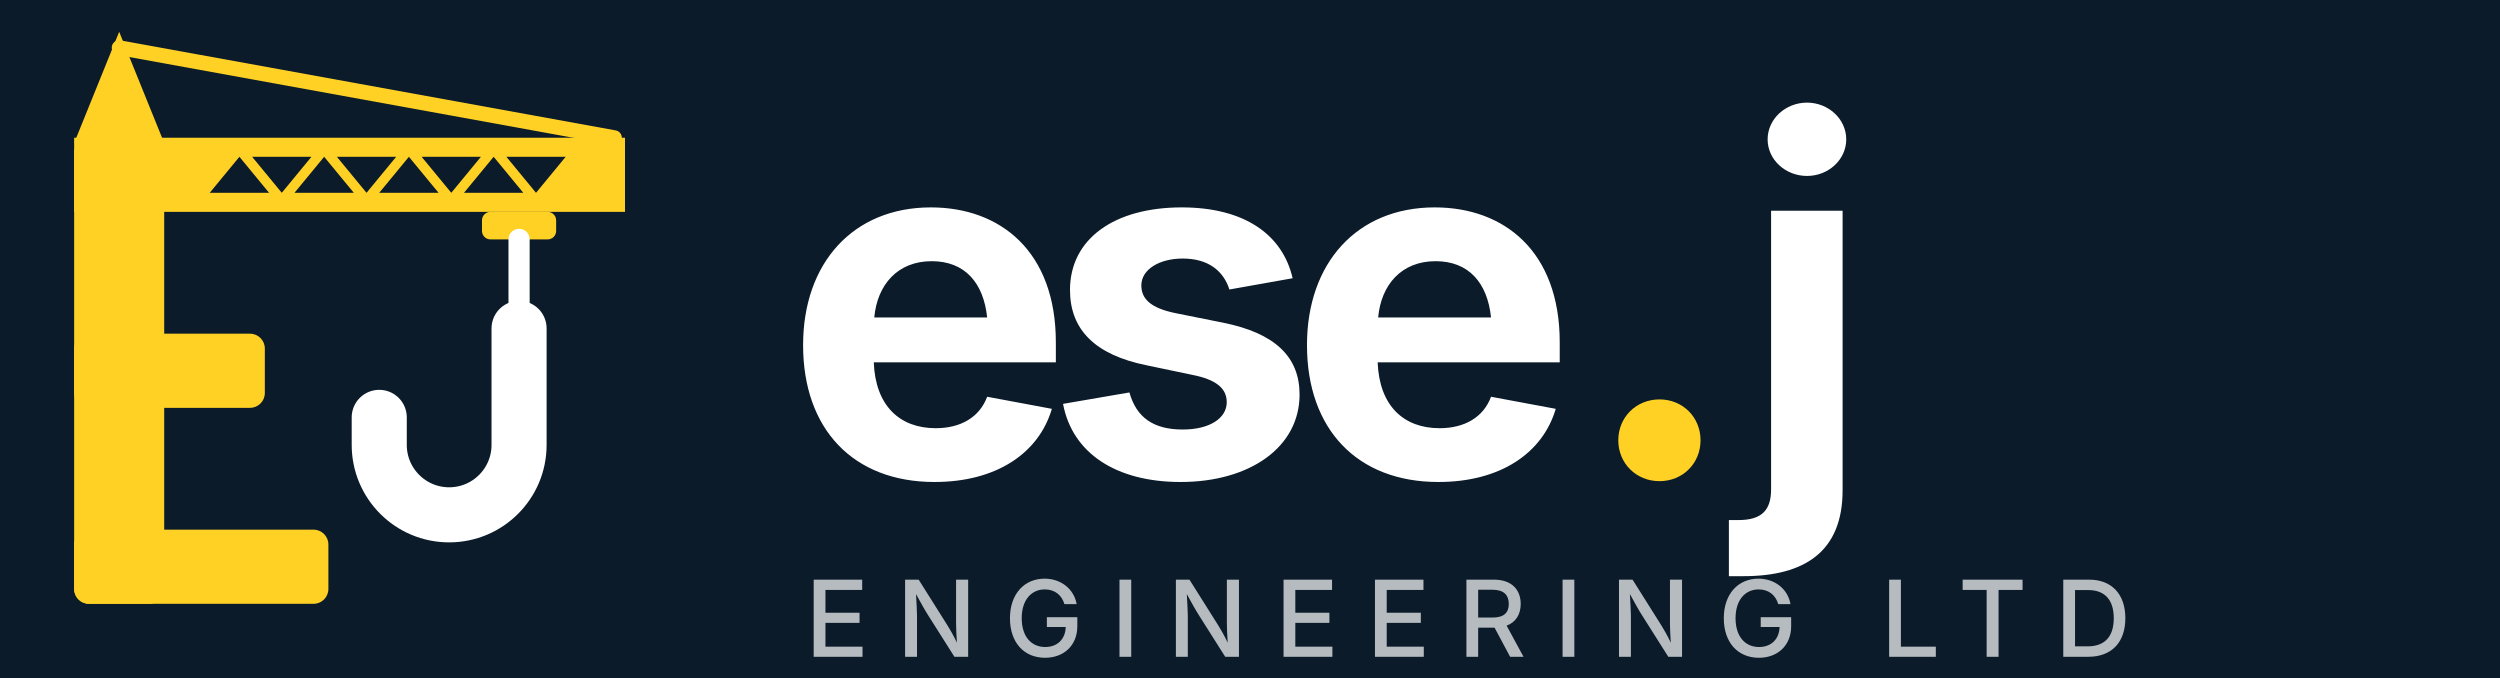
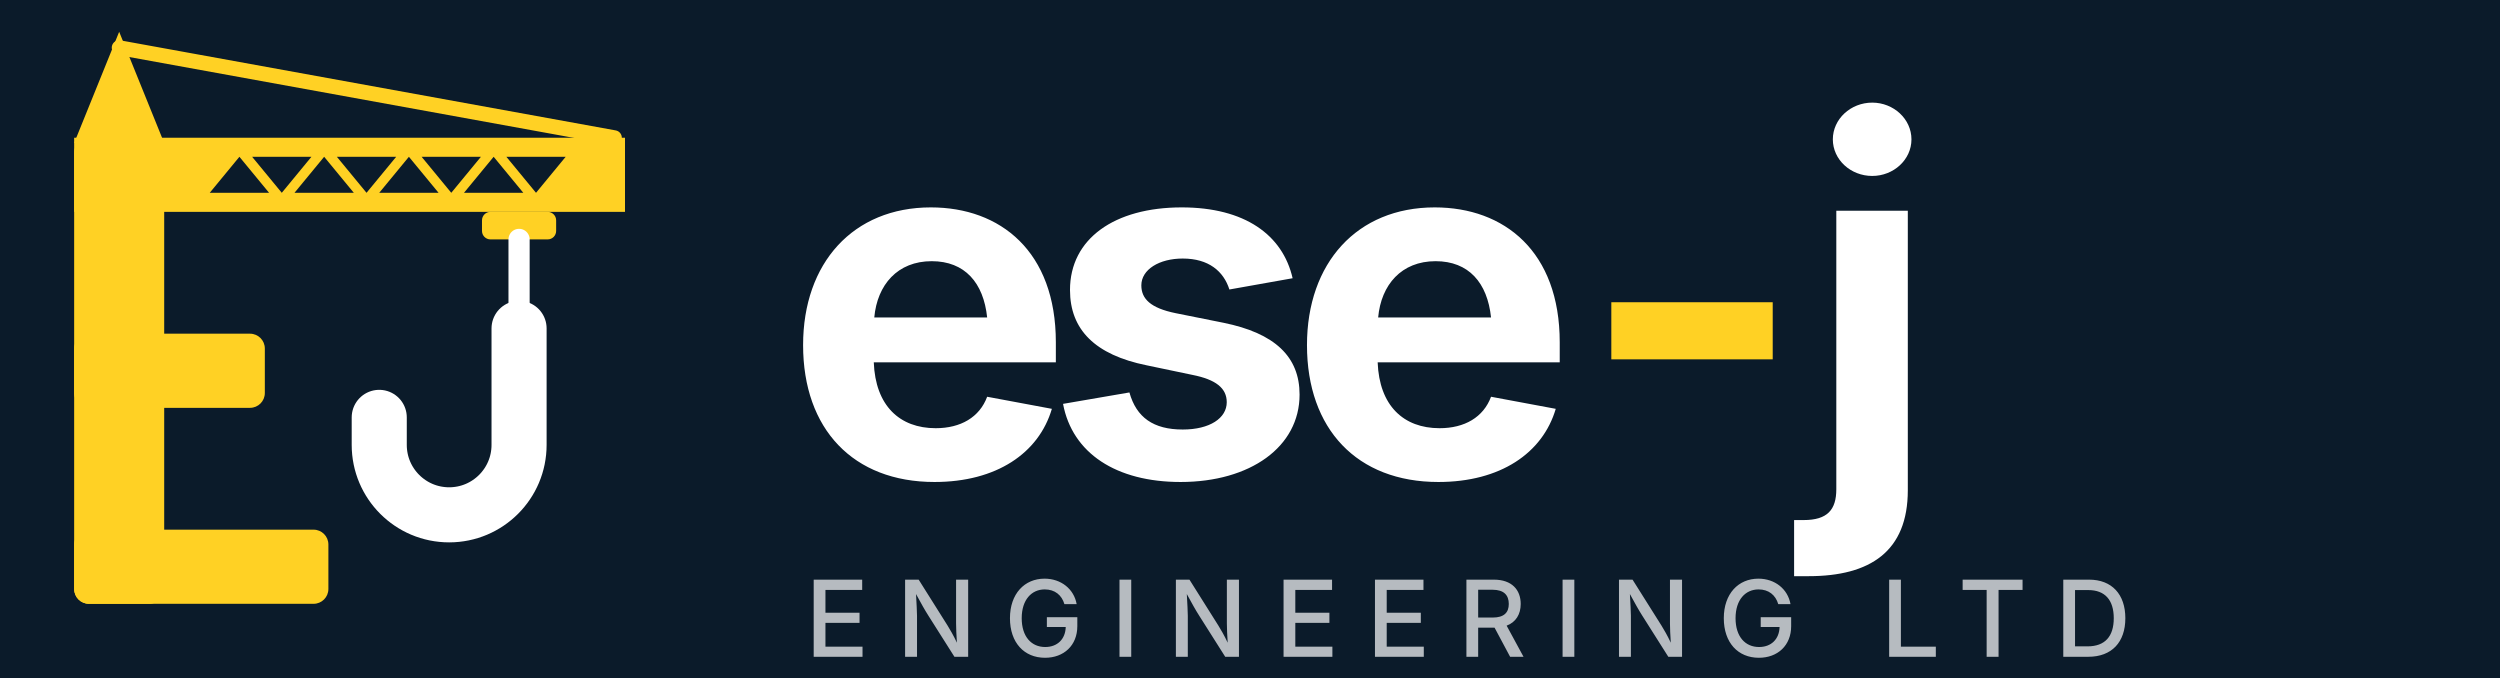
<svg xmlns="http://www.w3.org/2000/svg" viewBox="0 0 236 64">
  <rect x="-12" y="-10" width="260" height="84" fill="#0b1b2a" />
  <path d="M11.25 4.5 58 13" fill="none" stroke="#ffd124" stroke-width="1.4" stroke-linecap="round" />
  <g fill="#ffd124">
    <path d="M7 13.5 11.25 3l4.25 10.5z" />
    <rect x="7" y="13" width="8.5" height="44" rx="1.4" />
    <path d="M7 13h52v7H7zM19.8 18.2h5.6L22.6 14.8zM23.8 14.8h5.6L26.6 18.2zM27.8 18.2h5.6L30.6 14.8zM31.8 14.8h5.6L34.6 18.2zM35.8 18.2h5.6L38.6 14.8zM39.8 14.8h5.6L42.6 18.2zM43.8 18.2h5.6L46.6 14.8zM47.8 14.8h5.6L50.6 18.2z" fill-rule="evenodd" />
    <rect x="7" y="31.5" width="18" height="7" rx="1.4" />
    <rect x="7" y="50" width="24" height="7" rx="1.4" />
    <rect x="45.5" y="20" width="7" height="2.6" rx="0.8" />
  </g>
  <g fill="none" stroke="#ffffff" stroke-linecap="round" stroke-linejoin="round">
    <path d="M49 22.6V31" stroke-width="2" />
    <path d="M49 31v11a6.6 6.6 0 0 1-13.2 0v-2.6" stroke-width="5.2" />
  </g>
-   <text x="74" y="45" font-family="Inter Tight, Inter, Helvetica, Arial, sans-serif" font-size="46" font-weight="700" letter-spacing="-2.8" fill="#ffffff">ese<tspan fill="#ffd124">.</tspan>j</text>
+   <text x="74" y="45" font-family="Inter Tight, Inter, Helvetica, Arial, sans-serif" font-size="46" font-weight="700" letter-spacing="-2.8" fill="#ffffff">ese<tspan fill="#ffd124">-</tspan>j</text>
  <text x="76" y="62" font-family="Inter Tight, Inter, Helvetica, Arial, sans-serif" font-size="10" font-weight="500" letter-spacing="2.6" fill="rgba(255,255,255,.7)">ENGINEERING LTD</text>
</svg>
